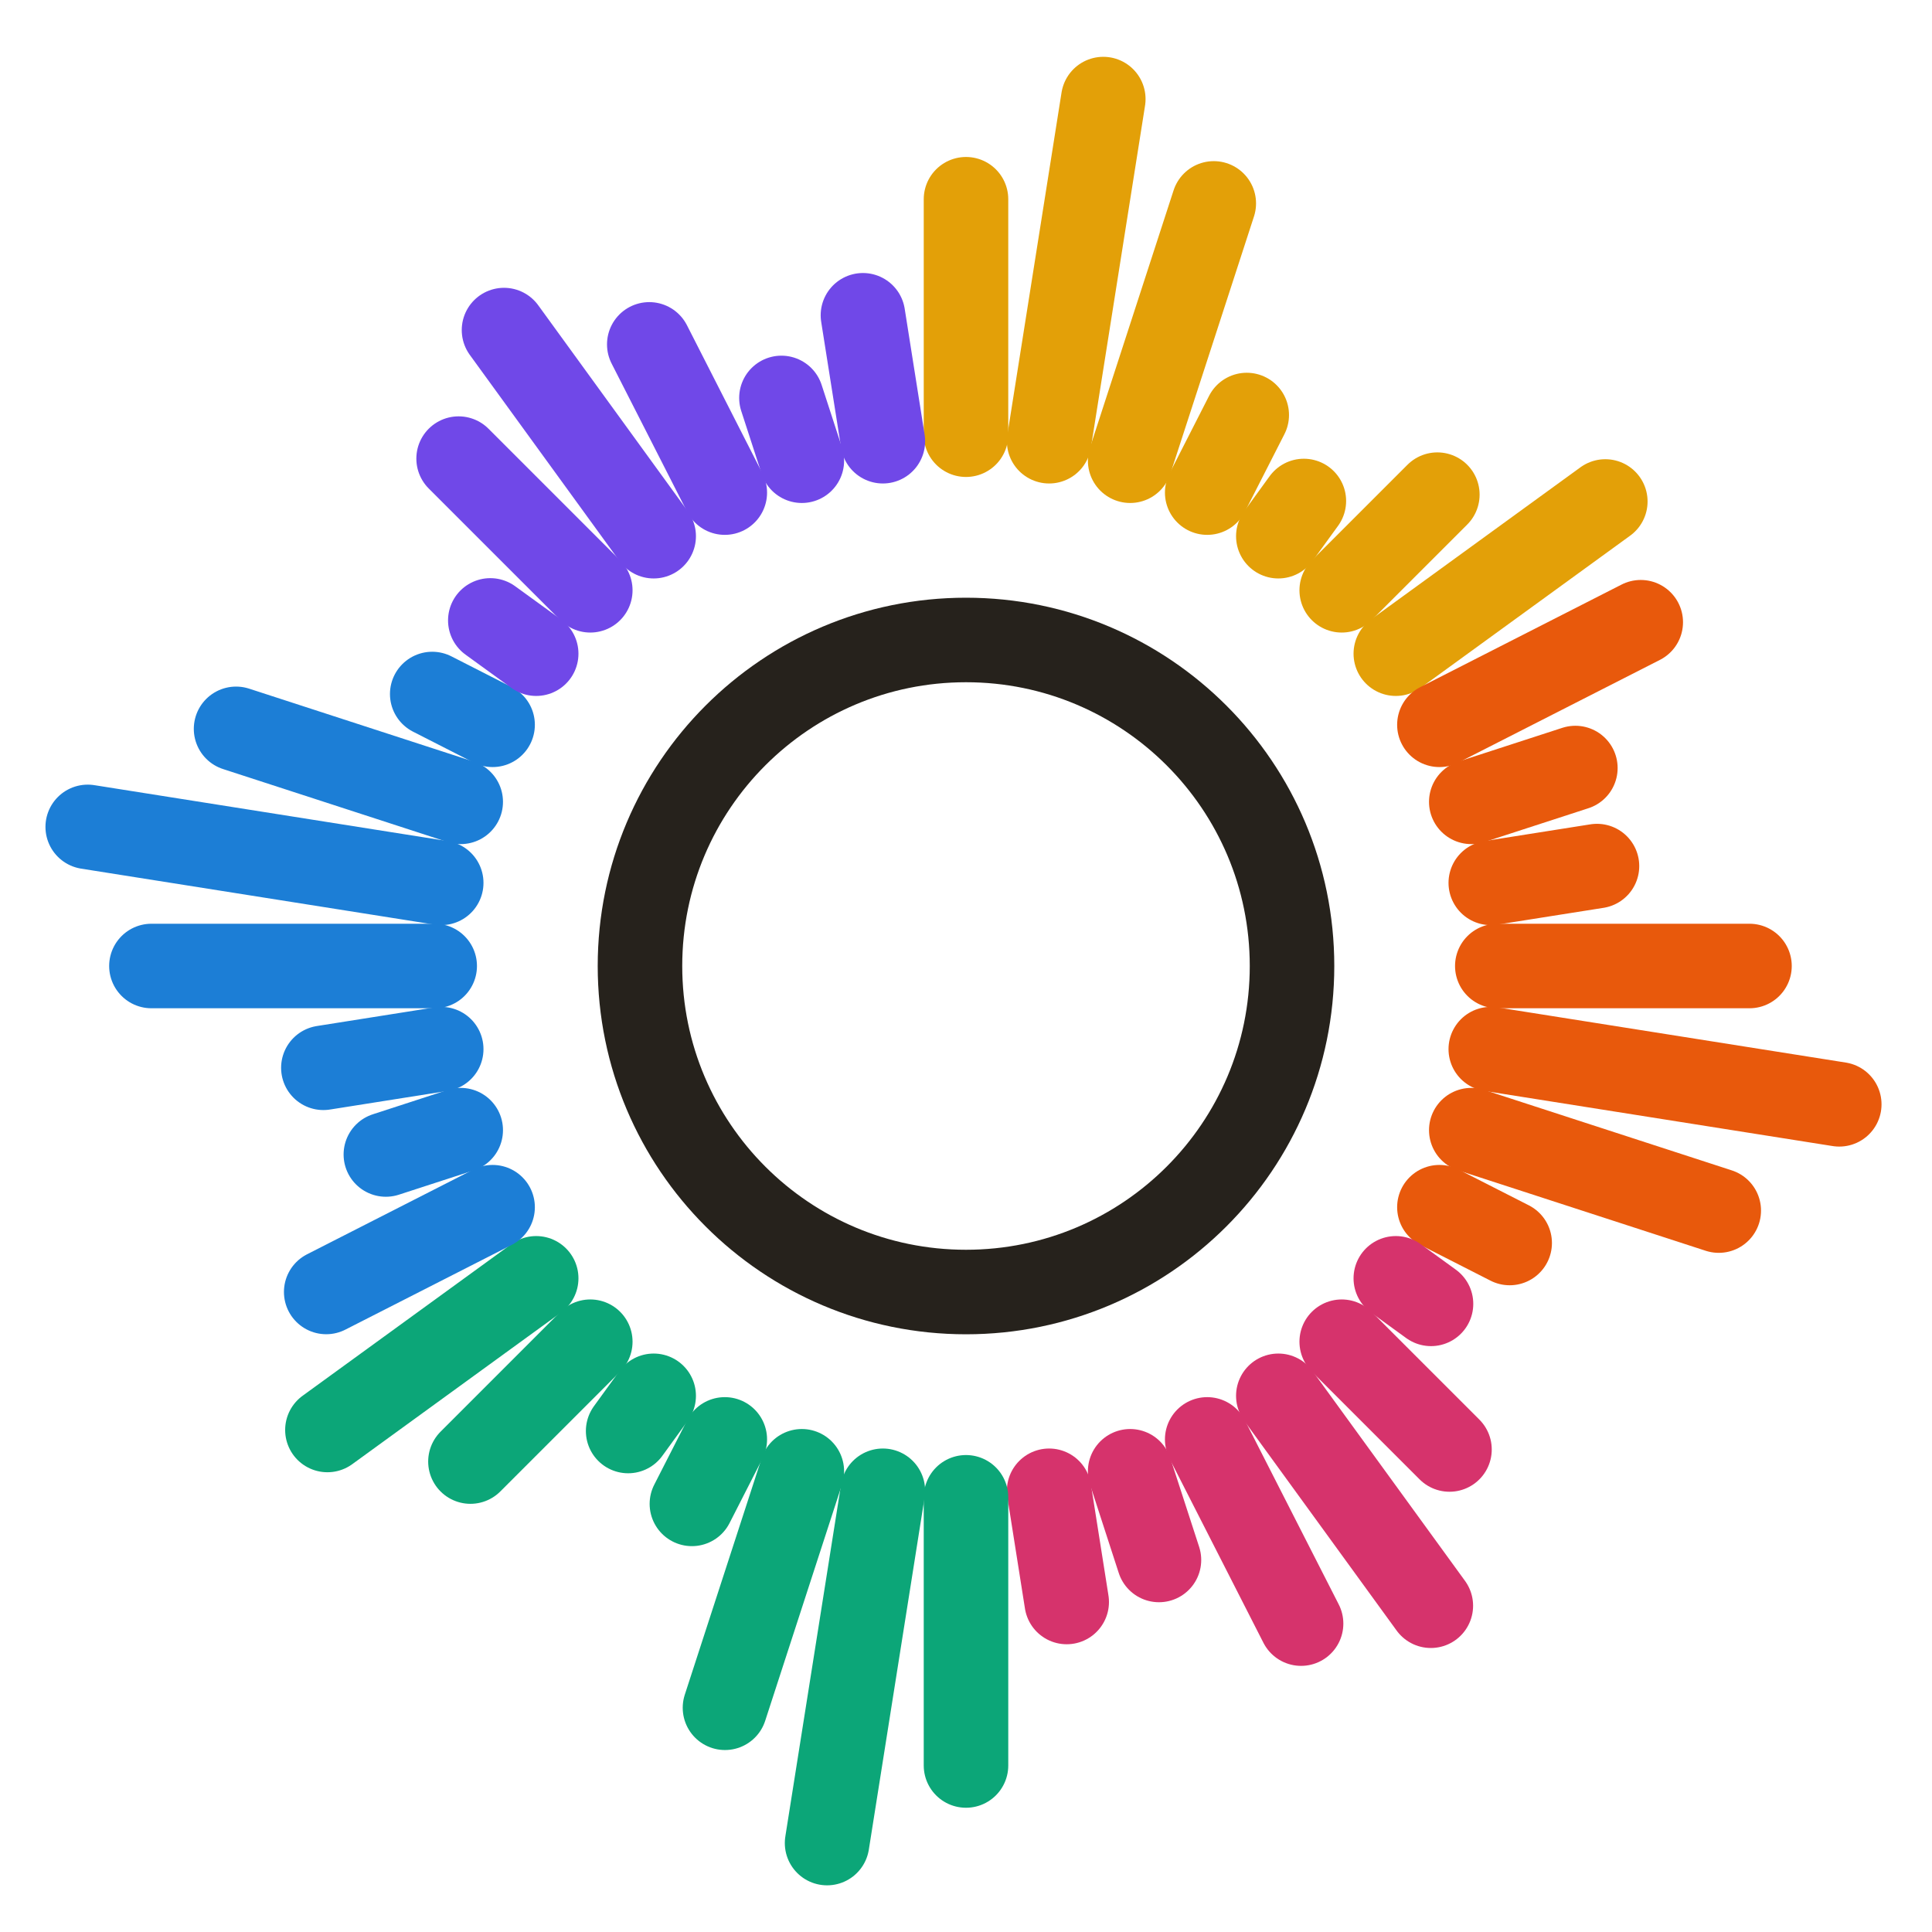
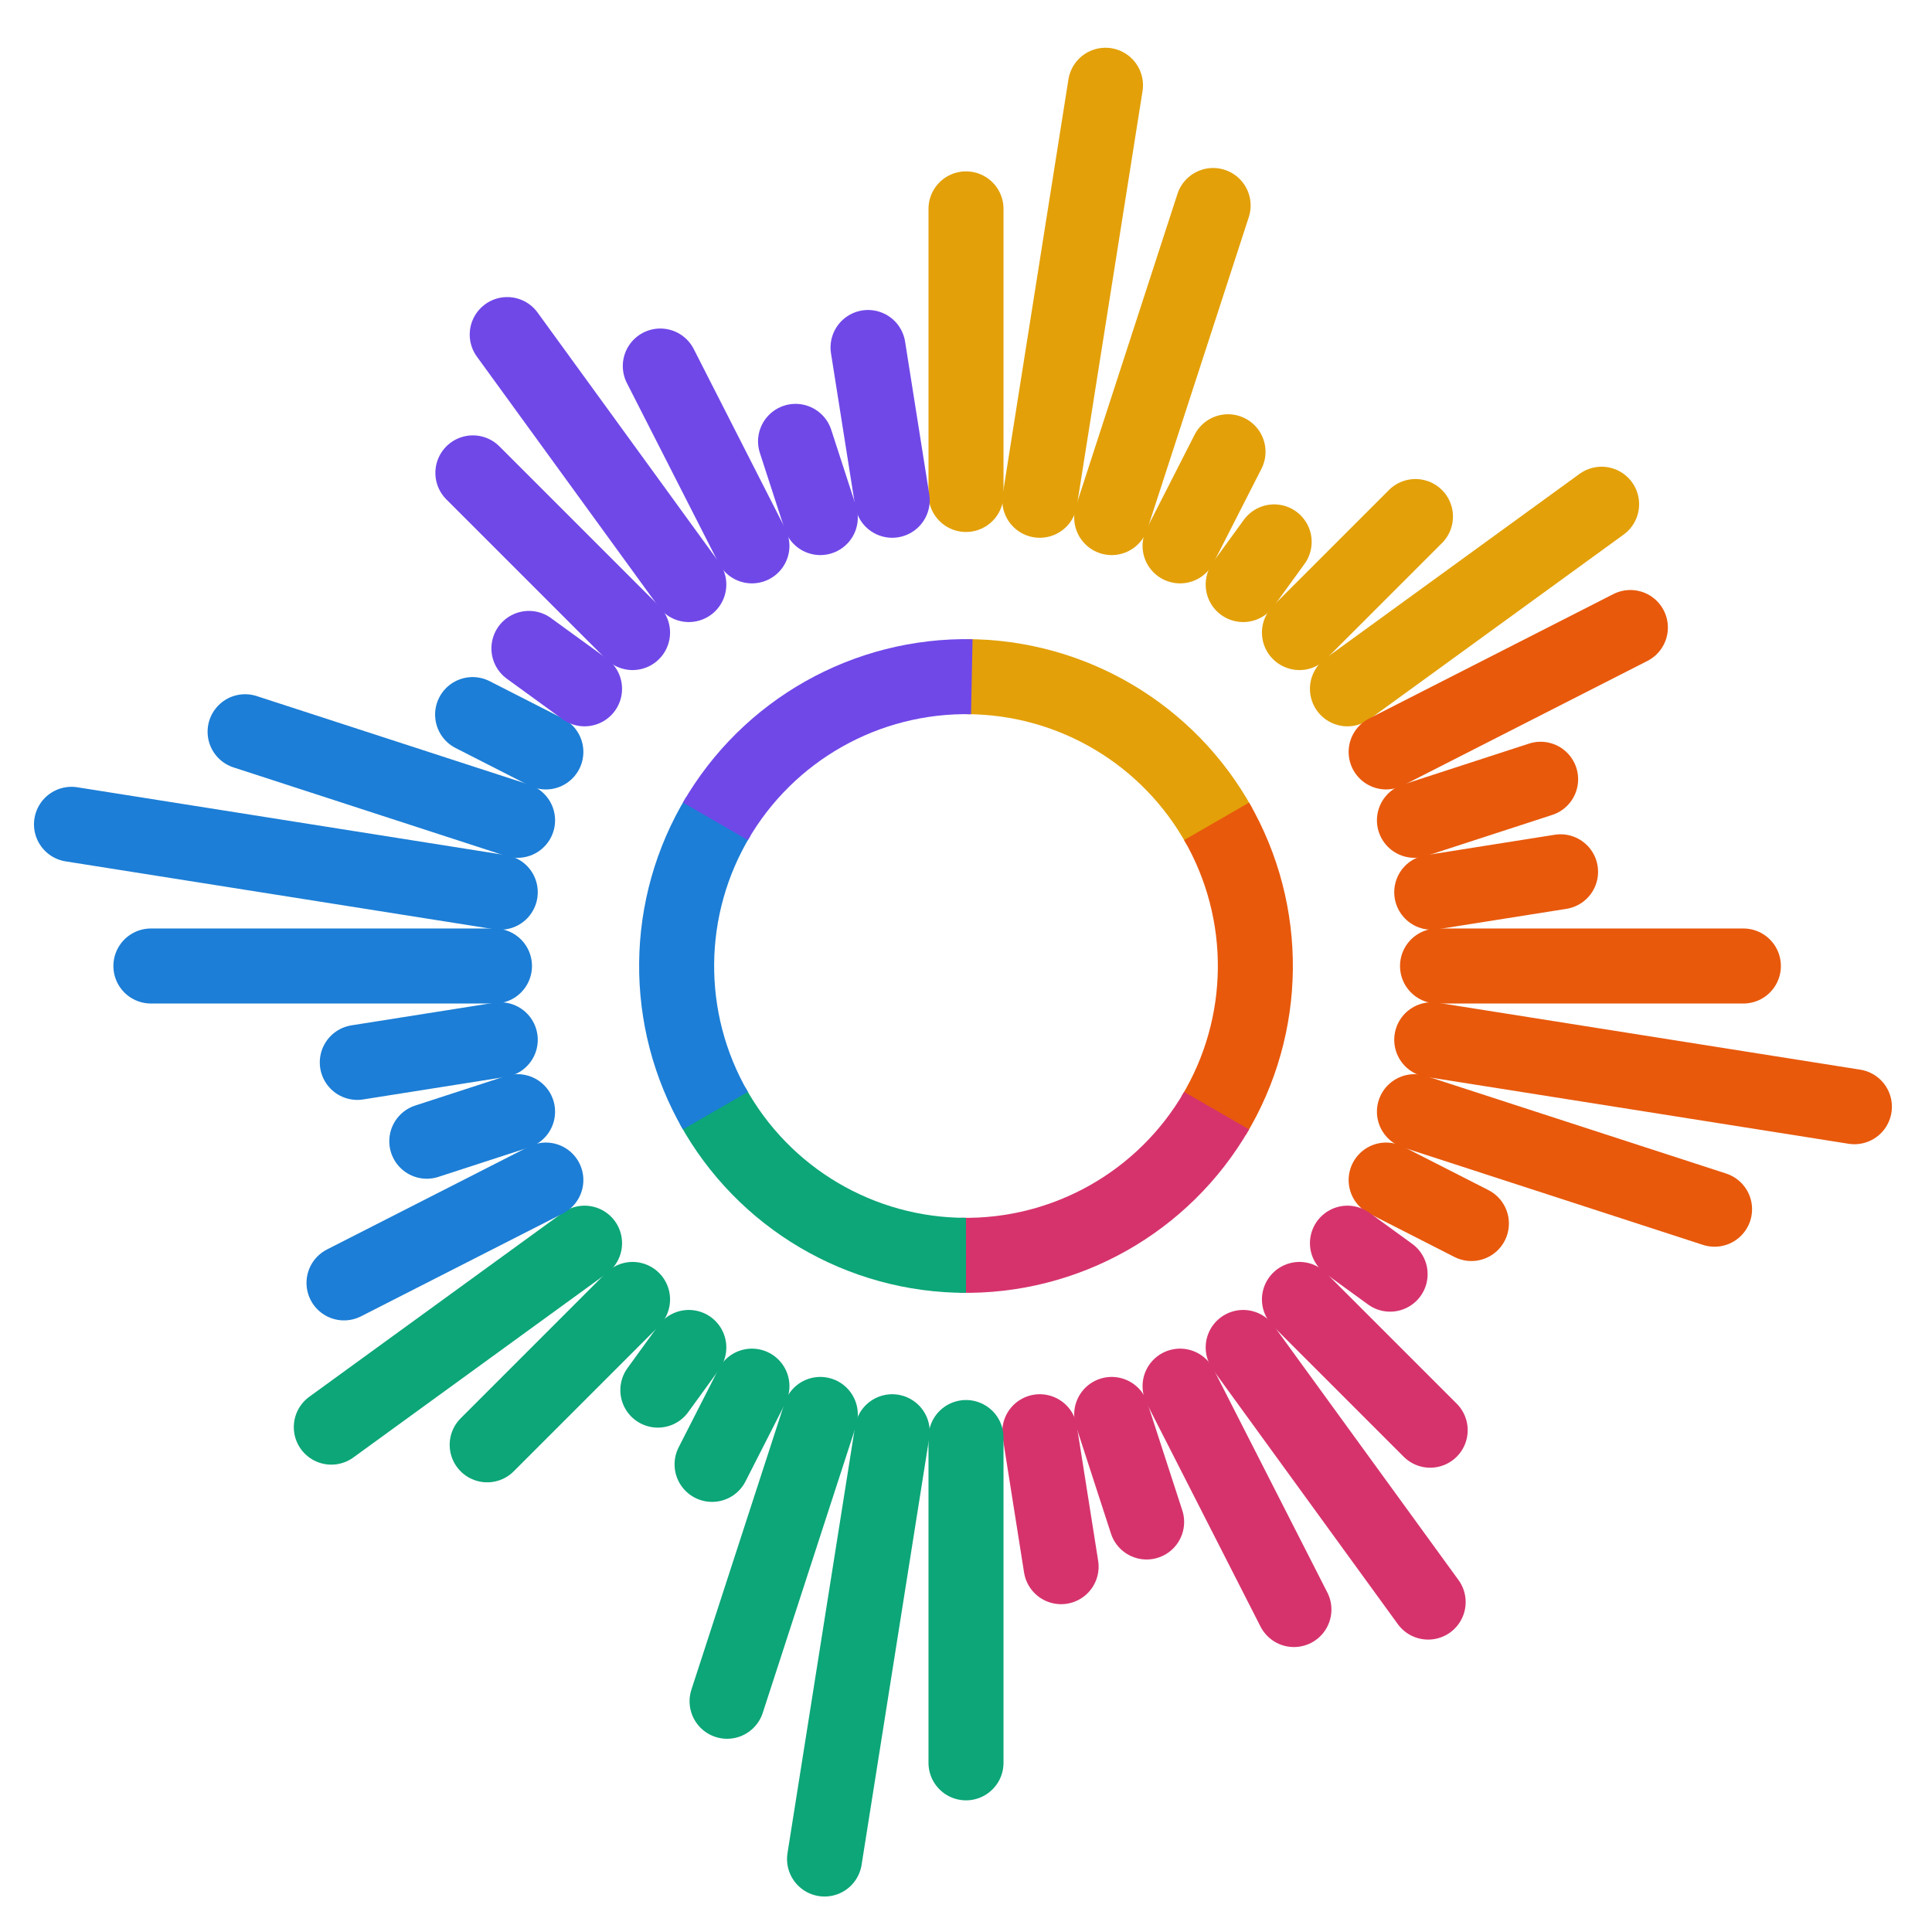
<svg xmlns="http://www.w3.org/2000/svg" viewBox="0 0 512 512">
-   <g transform="translate(256 256) scale(1.6) translate(-256 -256)">
-     <line x1="256.00" y1="168.00" x2="256.00" y2="129.00" stroke="#e3a008" stroke-width="14" stroke-linecap="round" />
-     <line x1="269.77" y1="169.08" x2="278.74" y2="112.41" stroke="#e3a008" stroke-width="14" stroke-linecap="round" />
-     <line x1="283.19" y1="172.31" x2="297.04" y2="129.69" stroke="#e3a008" stroke-width="14" stroke-linecap="round" />
-     <line x1="295.95" y1="177.59" x2="302.50" y2="164.74" stroke="#e3a008" stroke-width="14" stroke-linecap="round" />
-     <line x1="307.73" y1="184.81" x2="311.96" y2="178.98" stroke="#e3a008" stroke-width="14" stroke-linecap="round" />
-     <line x1="318.23" y1="193.77" x2="334.07" y2="177.93" stroke="#e3a008" stroke-width="14" stroke-linecap="round" />
-     <line x1="327.19" y1="204.27" x2="361.89" y2="179.06" stroke="#e3a008" stroke-width="14" stroke-linecap="round" />
-     <line x1="334.41" y1="216.05" x2="367.76" y2="199.06" stroke="#e8590c" stroke-width="14" stroke-linecap="round" />
-     <line x1="339.69" y1="228.81" x2="356.93" y2="223.21" stroke="#e8590c" stroke-width="14" stroke-linecap="round" />
-     <line x1="342.92" y1="242.23" x2="360.51" y2="239.45" stroke="#e8590c" stroke-width="14" stroke-linecap="round" />
-     <line x1="344.00" y1="256.00" x2="385.77" y2="256.00" stroke="#e8590c" stroke-width="14" stroke-linecap="round" />
-     <line x1="342.92" y1="269.77" x2="400.64" y2="278.91" stroke="#e8590c" stroke-width="14" stroke-linecap="round" />
-     <line x1="339.69" y1="283.19" x2="380.68" y2="296.51" stroke="#e8590c" stroke-width="14" stroke-linecap="round" />
-     <line x1="334.41" y1="295.95" x2="346.05" y2="301.88" stroke="#e8590c" stroke-width="14" stroke-linecap="round" />
-     <line x1="327.19" y1="307.73" x2="333.02" y2="311.96" stroke="#d6336c" stroke-width="14" stroke-linecap="round" />
-     <line x1="318.23" y1="318.23" x2="336.08" y2="336.08" stroke="#d6336c" stroke-width="14" stroke-linecap="round" />
-     <line x1="307.73" y1="327.19" x2="332.99" y2="361.96" stroke="#d6336c" stroke-width="14" stroke-linecap="round" />
-     <line x1="295.95" y1="334.41" x2="311.50" y2="364.92" stroke="#d6336c" stroke-width="14" stroke-linecap="round" />
-     <line x1="283.19" y1="339.69" x2="287.96" y2="354.38" stroke="#d6336c" stroke-width="14" stroke-linecap="round" />
-     <line x1="269.77" y1="342.92" x2="272.68" y2="361.34" stroke="#d6336c" stroke-width="14" stroke-linecap="round" />
-     <line x1="256.00" y1="344.00" x2="256.00" y2="388.42" stroke="#0ca678" stroke-width="14" stroke-linecap="round" />
-     <line x1="242.23" y1="342.92" x2="232.99" y2="401.27" stroke="#0ca678" stroke-width="14" stroke-linecap="round" />
-     <line x1="228.81" y1="339.69" x2="216.08" y2="378.86" stroke="#0ca678" stroke-width="14" stroke-linecap="round" />
-     <line x1="216.05" y1="334.41" x2="210.60" y2="345.09" stroke="#0ca678" stroke-width="14" stroke-linecap="round" />
-     <line x1="204.27" y1="327.19" x2="200.04" y2="333.02" stroke="#0ca678" stroke-width="14" stroke-linecap="round" />
-     <line x1="193.77" y1="318.23" x2="173.92" y2="338.08" stroke="#0ca678" stroke-width="14" stroke-linecap="round" />
-     <line x1="184.81" y1="307.73" x2="150.23" y2="332.85" stroke="#0ca678" stroke-width="14" stroke-linecap="round" />
-     <line x1="177.59" y1="295.95" x2="150.03" y2="309.99" stroke="#1c7ed6" stroke-width="14" stroke-linecap="round" />
-     <line x1="172.31" y1="283.19" x2="159.91" y2="287.22" stroke="#1c7ed6" stroke-width="14" stroke-linecap="round" />
-     <line x1="169.08" y1="269.77" x2="149.56" y2="272.86" stroke="#1c7ed6" stroke-width="14" stroke-linecap="round" />
-     <line x1="168.00" y1="256.00" x2="121.08" y2="256.00" stroke="#1c7ed6" stroke-width="14" stroke-linecap="round" />
-     <line x1="169.08" y1="242.23" x2="110.53" y2="232.96" stroke="#1c7ed6" stroke-width="14" stroke-linecap="round" />
-     <line x1="172.31" y1="228.81" x2="135.10" y2="216.72" stroke="#1c7ed6" stroke-width="14" stroke-linecap="round" />
-     <line x1="177.59" y1="216.05" x2="167.59" y2="210.95" stroke="#1c7ed6" stroke-width="14" stroke-linecap="round" />
-     <line x1="184.81" y1="204.27" x2="177.21" y2="198.76" stroke="#7048e8" stroke-width="14" stroke-linecap="round" />
-     <line x1="193.77" y1="193.77" x2="171.96" y2="171.96" stroke="#7048e8" stroke-width="14" stroke-linecap="round" />
-     <line x1="204.27" y1="184.81" x2="179.48" y2="150.67" stroke="#7048e8" stroke-width="14" stroke-linecap="round" />
-     <line x1="216.05" y1="177.59" x2="203.54" y2="153.04" stroke="#7048e8" stroke-width="14" stroke-linecap="round" />
-     <line x1="228.81" y1="172.31" x2="225.43" y2="161.91" stroke="#7048e8" stroke-width="14" stroke-linecap="round" />
-     <line x1="242.23" y1="169.08" x2="238.93" y2="148.22" stroke="#7048e8" stroke-width="14" stroke-linecap="round" />
-     <circle cx="256" cy="256" r="54" fill="none" stroke="#26221c" stroke-width="14" />
+   <g transform="translate(256 256) scale(1.42) translate(-256 -256)">
+     <line x1="256.00" y1="168.00" x2="256.00" y2="114.70" stroke="#e3a008" stroke-width="14" stroke-linecap="round" />
+     <line x1="269.77" y1="169.08" x2="282.03" y2="91.63" stroke="#e3a008" stroke-width="14" stroke-linecap="round" />
+     <line x1="283.19" y1="172.31" x2="302.12" y2="114.07" stroke="#e3a008" stroke-width="14" stroke-linecap="round" />
+     <line x1="295.95" y1="177.59" x2="304.90" y2="160.03" stroke="#e3a008" stroke-width="14" stroke-linecap="round" />
+     <line x1="307.73" y1="184.81" x2="313.51" y2="176.85" stroke="#e3a008" stroke-width="14" stroke-linecap="round" />
+     <line x1="318.23" y1="193.77" x2="339.88" y2="172.12" stroke="#e3a008" stroke-width="14" stroke-linecap="round" />
+     <line x1="327.19" y1="204.27" x2="374.62" y2="169.82" stroke="#e3a008" stroke-width="14" stroke-linecap="round" />
+     <line x1="334.41" y1="216.05" x2="379.99" y2="192.83" stroke="#e8590c" stroke-width="14" stroke-linecap="round" />
+     <line x1="339.69" y1="228.81" x2="363.24" y2="221.15" stroke="#e8590c" stroke-width="14" stroke-linecap="round" />
+     <line x1="342.92" y1="242.23" x2="366.96" y2="238.42" stroke="#e8590c" stroke-width="14" stroke-linecap="round" />
+     <line x1="344.00" y1="256.00" x2="401.08" y2="256.00" stroke="#e8590c" stroke-width="14" stroke-linecap="round" />
+     <line x1="342.92" y1="269.77" x2="421.80" y2="282.26" stroke="#e8590c" stroke-width="14" stroke-linecap="round" />
+     <line x1="339.69" y1="283.19" x2="395.70" y2="301.39" stroke="#e8590c" stroke-width="14" stroke-linecap="round" />
+     <line x1="334.41" y1="295.95" x2="350.32" y2="304.06" stroke="#e8590c" stroke-width="14" stroke-linecap="round" />
+     <line x1="327.19" y1="307.73" x2="335.15" y2="313.51" stroke="#d6336c" stroke-width="14" stroke-linecap="round" />
+     <line x1="318.23" y1="318.23" x2="342.63" y2="342.63" stroke="#d6336c" stroke-width="14" stroke-linecap="round" />
+     <line x1="307.73" y1="327.19" x2="342.25" y2="374.71" stroke="#d6336c" stroke-width="14" stroke-linecap="round" />
+     <line x1="295.95" y1="334.41" x2="317.20" y2="376.10" stroke="#d6336c" stroke-width="14" stroke-linecap="round" />
+     <line x1="283.19" y1="339.69" x2="289.71" y2="359.76" stroke="#d6336c" stroke-width="14" stroke-linecap="round" />
+     <line x1="269.77" y1="342.92" x2="273.75" y2="368.10" stroke="#d6336c" stroke-width="14" stroke-linecap="round" />
+     <line x1="256.00" y1="344.00" x2="256.00" y2="404.71" stroke="#0ca678" stroke-width="14" stroke-linecap="round" />
+     <line x1="242.23" y1="342.92" x2="229.60" y2="422.66" stroke="#0ca678" stroke-width="14" stroke-linecap="round" />
+     <line x1="228.81" y1="339.69" x2="211.41" y2="393.22" stroke="#0ca678" stroke-width="14" stroke-linecap="round" />
+     <line x1="216.05" y1="334.41" x2="208.61" y2="349.01" stroke="#0ca678" stroke-width="14" stroke-linecap="round" />
+     <line x1="204.27" y1="327.19" x2="198.49" y2="335.15" stroke="#0ca678" stroke-width="14" stroke-linecap="round" />
+     <line x1="193.77" y1="318.23" x2="166.64" y2="345.36" stroke="#0ca678" stroke-width="14" stroke-linecap="round" />
+     <line x1="184.81" y1="307.73" x2="137.55" y2="342.06" stroke="#0ca678" stroke-width="14" stroke-linecap="round" />
+     <line x1="177.59" y1="295.95" x2="139.92" y2="315.14" stroke="#1c7ed6" stroke-width="14" stroke-linecap="round" />
+     <line x1="172.31" y1="283.19" x2="155.37" y2="288.70" stroke="#1c7ed6" stroke-width="14" stroke-linecap="round" />
+     <line x1="169.08" y1="269.77" x2="142.40" y2="273.99" stroke="#1c7ed6" stroke-width="14" stroke-linecap="round" />
+     <line x1="168.00" y1="256.00" x2="103.88" y2="256.00" stroke="#1c7ed6" stroke-width="14" stroke-linecap="round" />
+     <line x1="169.08" y1="242.23" x2="89.06" y2="229.56" stroke="#1c7ed6" stroke-width="14" stroke-linecap="round" />
+     <line x1="172.31" y1="228.81" x2="121.46" y2="212.28" stroke="#1c7ed6" stroke-width="14" stroke-linecap="round" />
+     <line x1="177.59" y1="216.05" x2="163.92" y2="209.08" stroke="#1c7ed6" stroke-width="14" stroke-linecap="round" />
+     <line x1="184.81" y1="204.27" x2="174.43" y2="196.73" stroke="#7048e8" stroke-width="14" stroke-linecap="round" />
+     <line x1="193.77" y1="193.77" x2="163.97" y2="163.97" stroke="#7048e8" stroke-width="14" stroke-linecap="round" />
+     <line x1="204.27" y1="184.81" x2="170.38" y2="138.16" stroke="#7048e8" stroke-width="14" stroke-linecap="round" />
+     <line x1="216.05" y1="177.59" x2="198.95" y2="144.03" stroke="#7048e8" stroke-width="14" stroke-linecap="round" />
+     <line x1="228.81" y1="172.31" x2="224.19" y2="158.09" stroke="#7048e8" stroke-width="14" stroke-linecap="round" />
+     <line x1="242.23" y1="169.08" x2="237.72" y2="140.57" stroke="#7048e8" stroke-width="14" stroke-linecap="round" />
+     <path d="M 256.00 202.00 A 54 54 0 0 1 303.30 229.94" fill="none" stroke="#e3a008" stroke-width="14" />
+     <path d="M 302.77 229.00 A 54 54 0 0 1 302.22 283.93" fill="none" stroke="#e8590c" stroke-width="14" />
+     <path d="M 302.77 283.00 A 54 54 0 0 1 254.92 309.99" fill="none" stroke="#d6336c" stroke-width="14" />
+     <path d="M 256.00 310.00 A 54 54 0 0 1 208.70 282.06" fill="none" stroke="#0ca678" stroke-width="14" />
+     <path d="M 209.23 283.00 A 54 54 0 0 1 209.78 228.07" fill="none" stroke="#1c7ed6" stroke-width="14" />
+     <path d="M 209.23 229.00 A 54 54 0 0 1 257.08 202.01" fill="none" stroke="#7048e8" stroke-width="14" />
  </g>
</svg>
